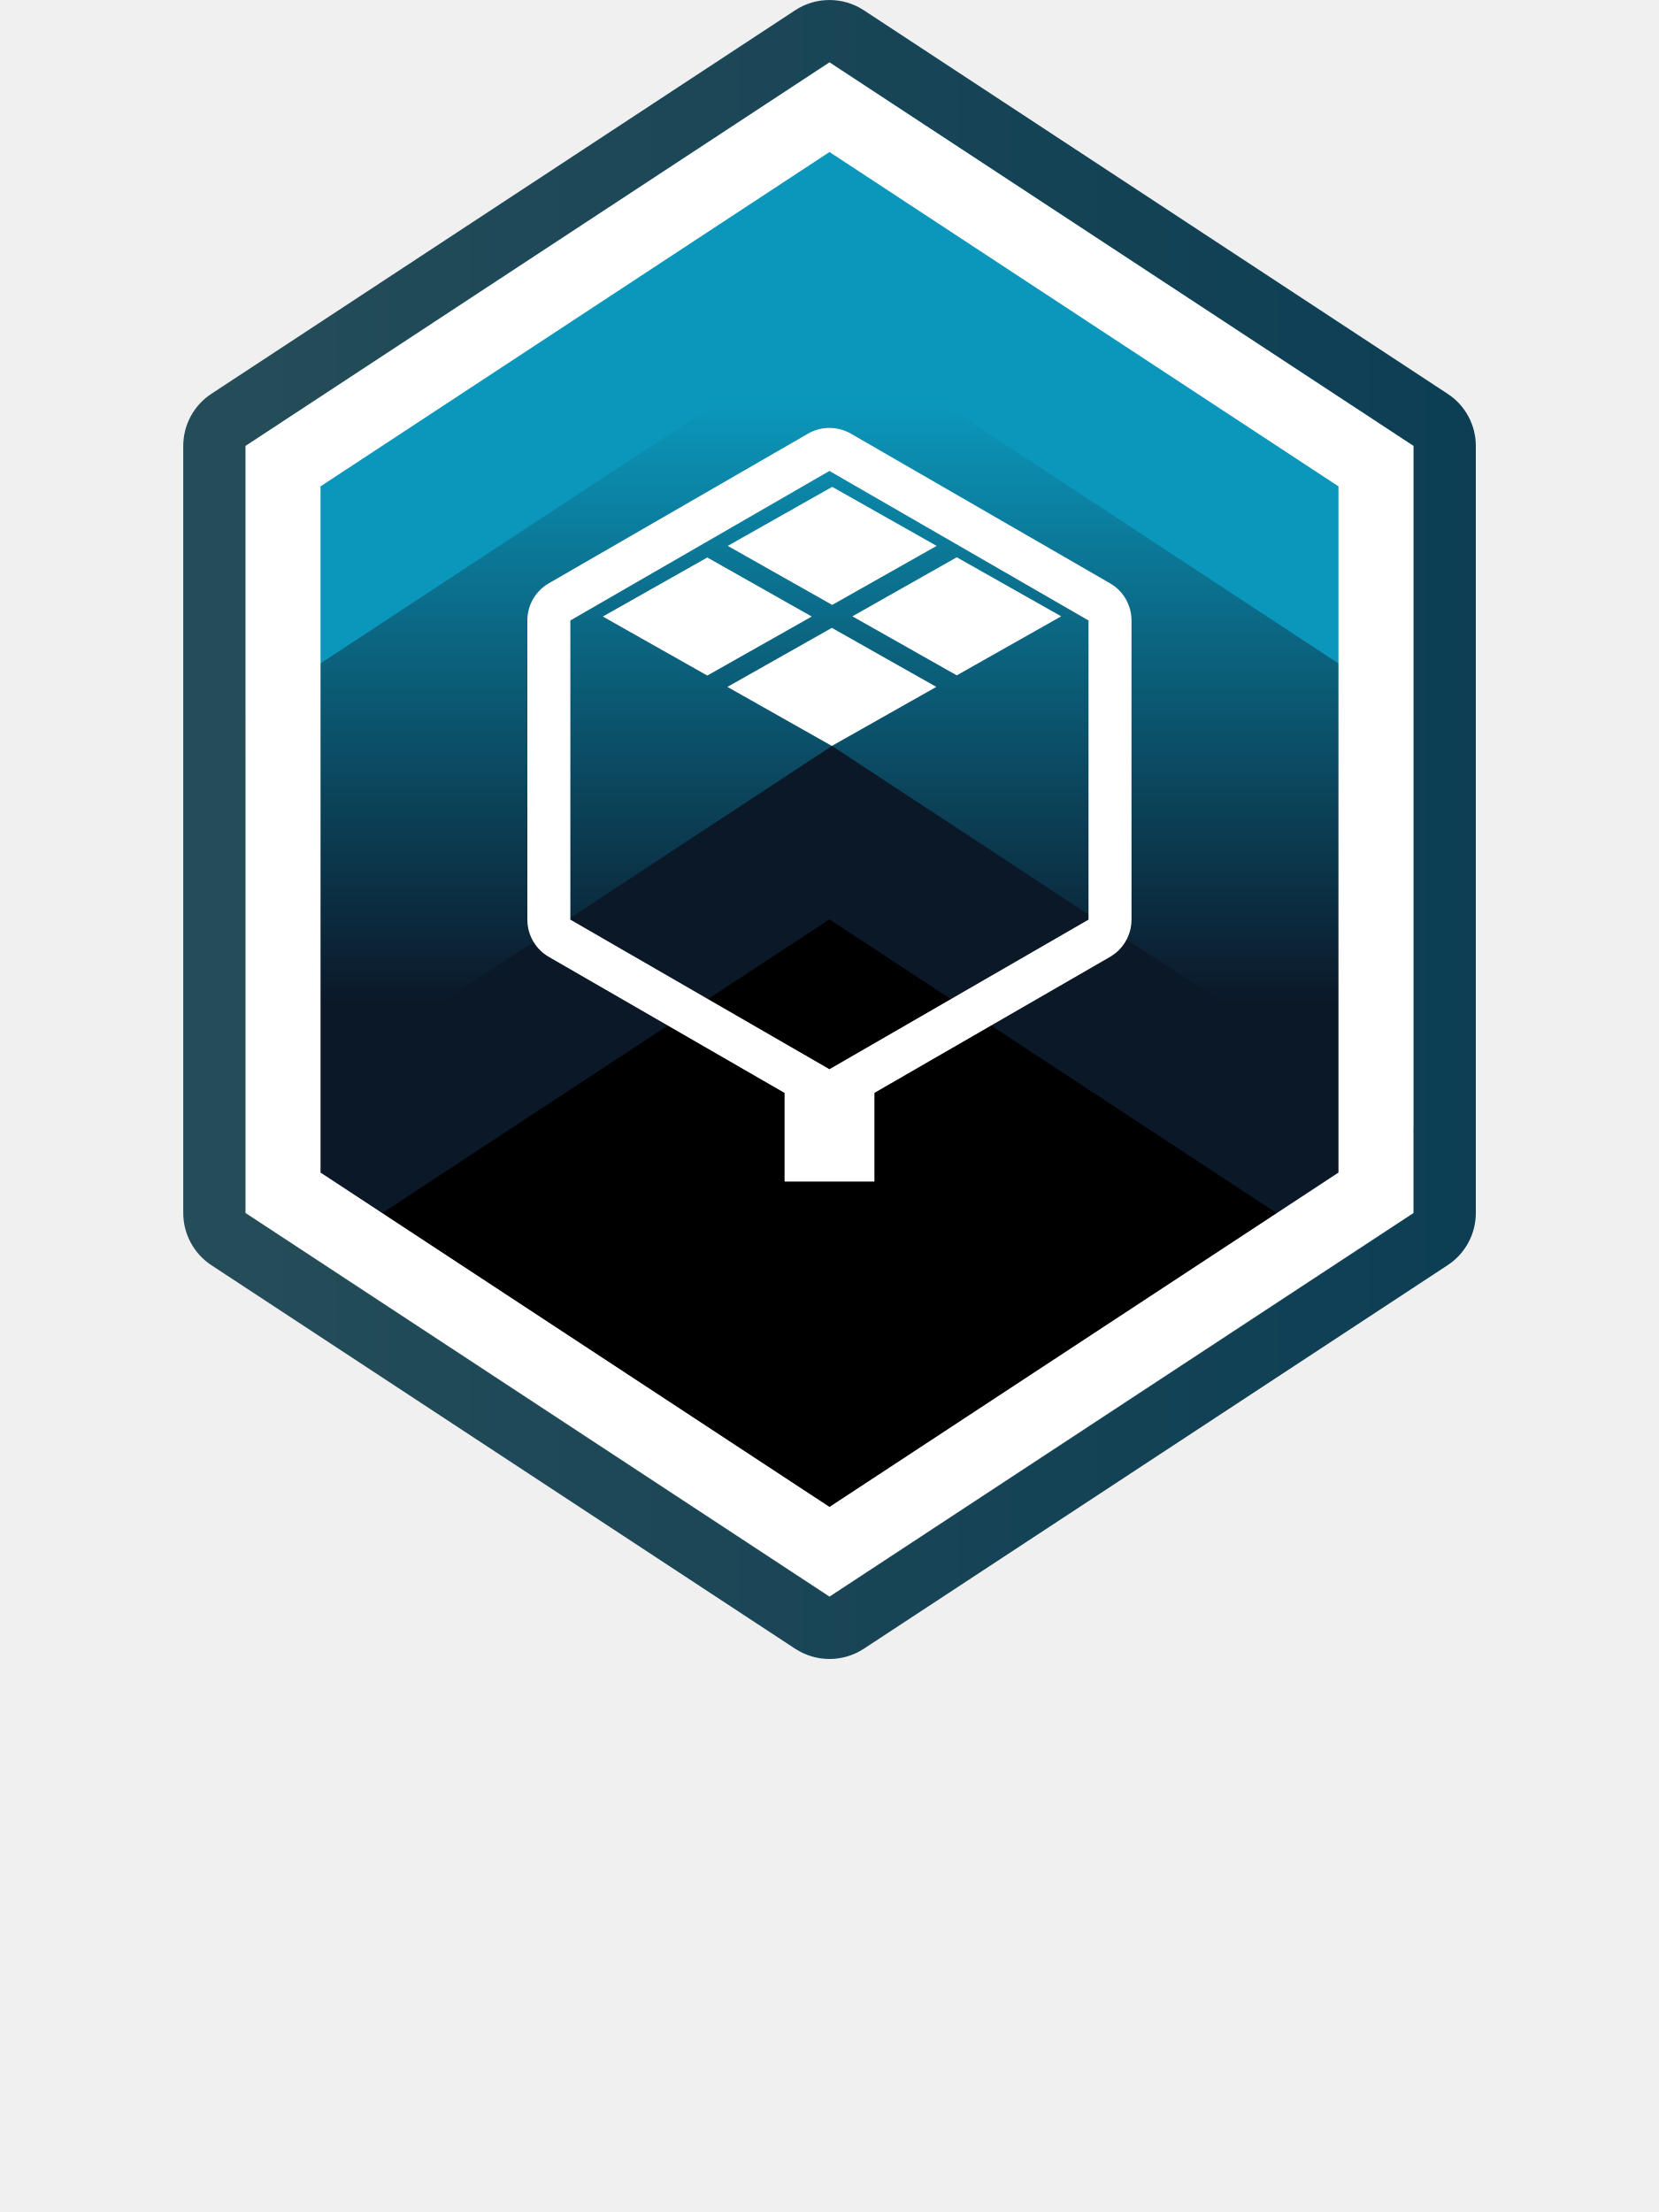
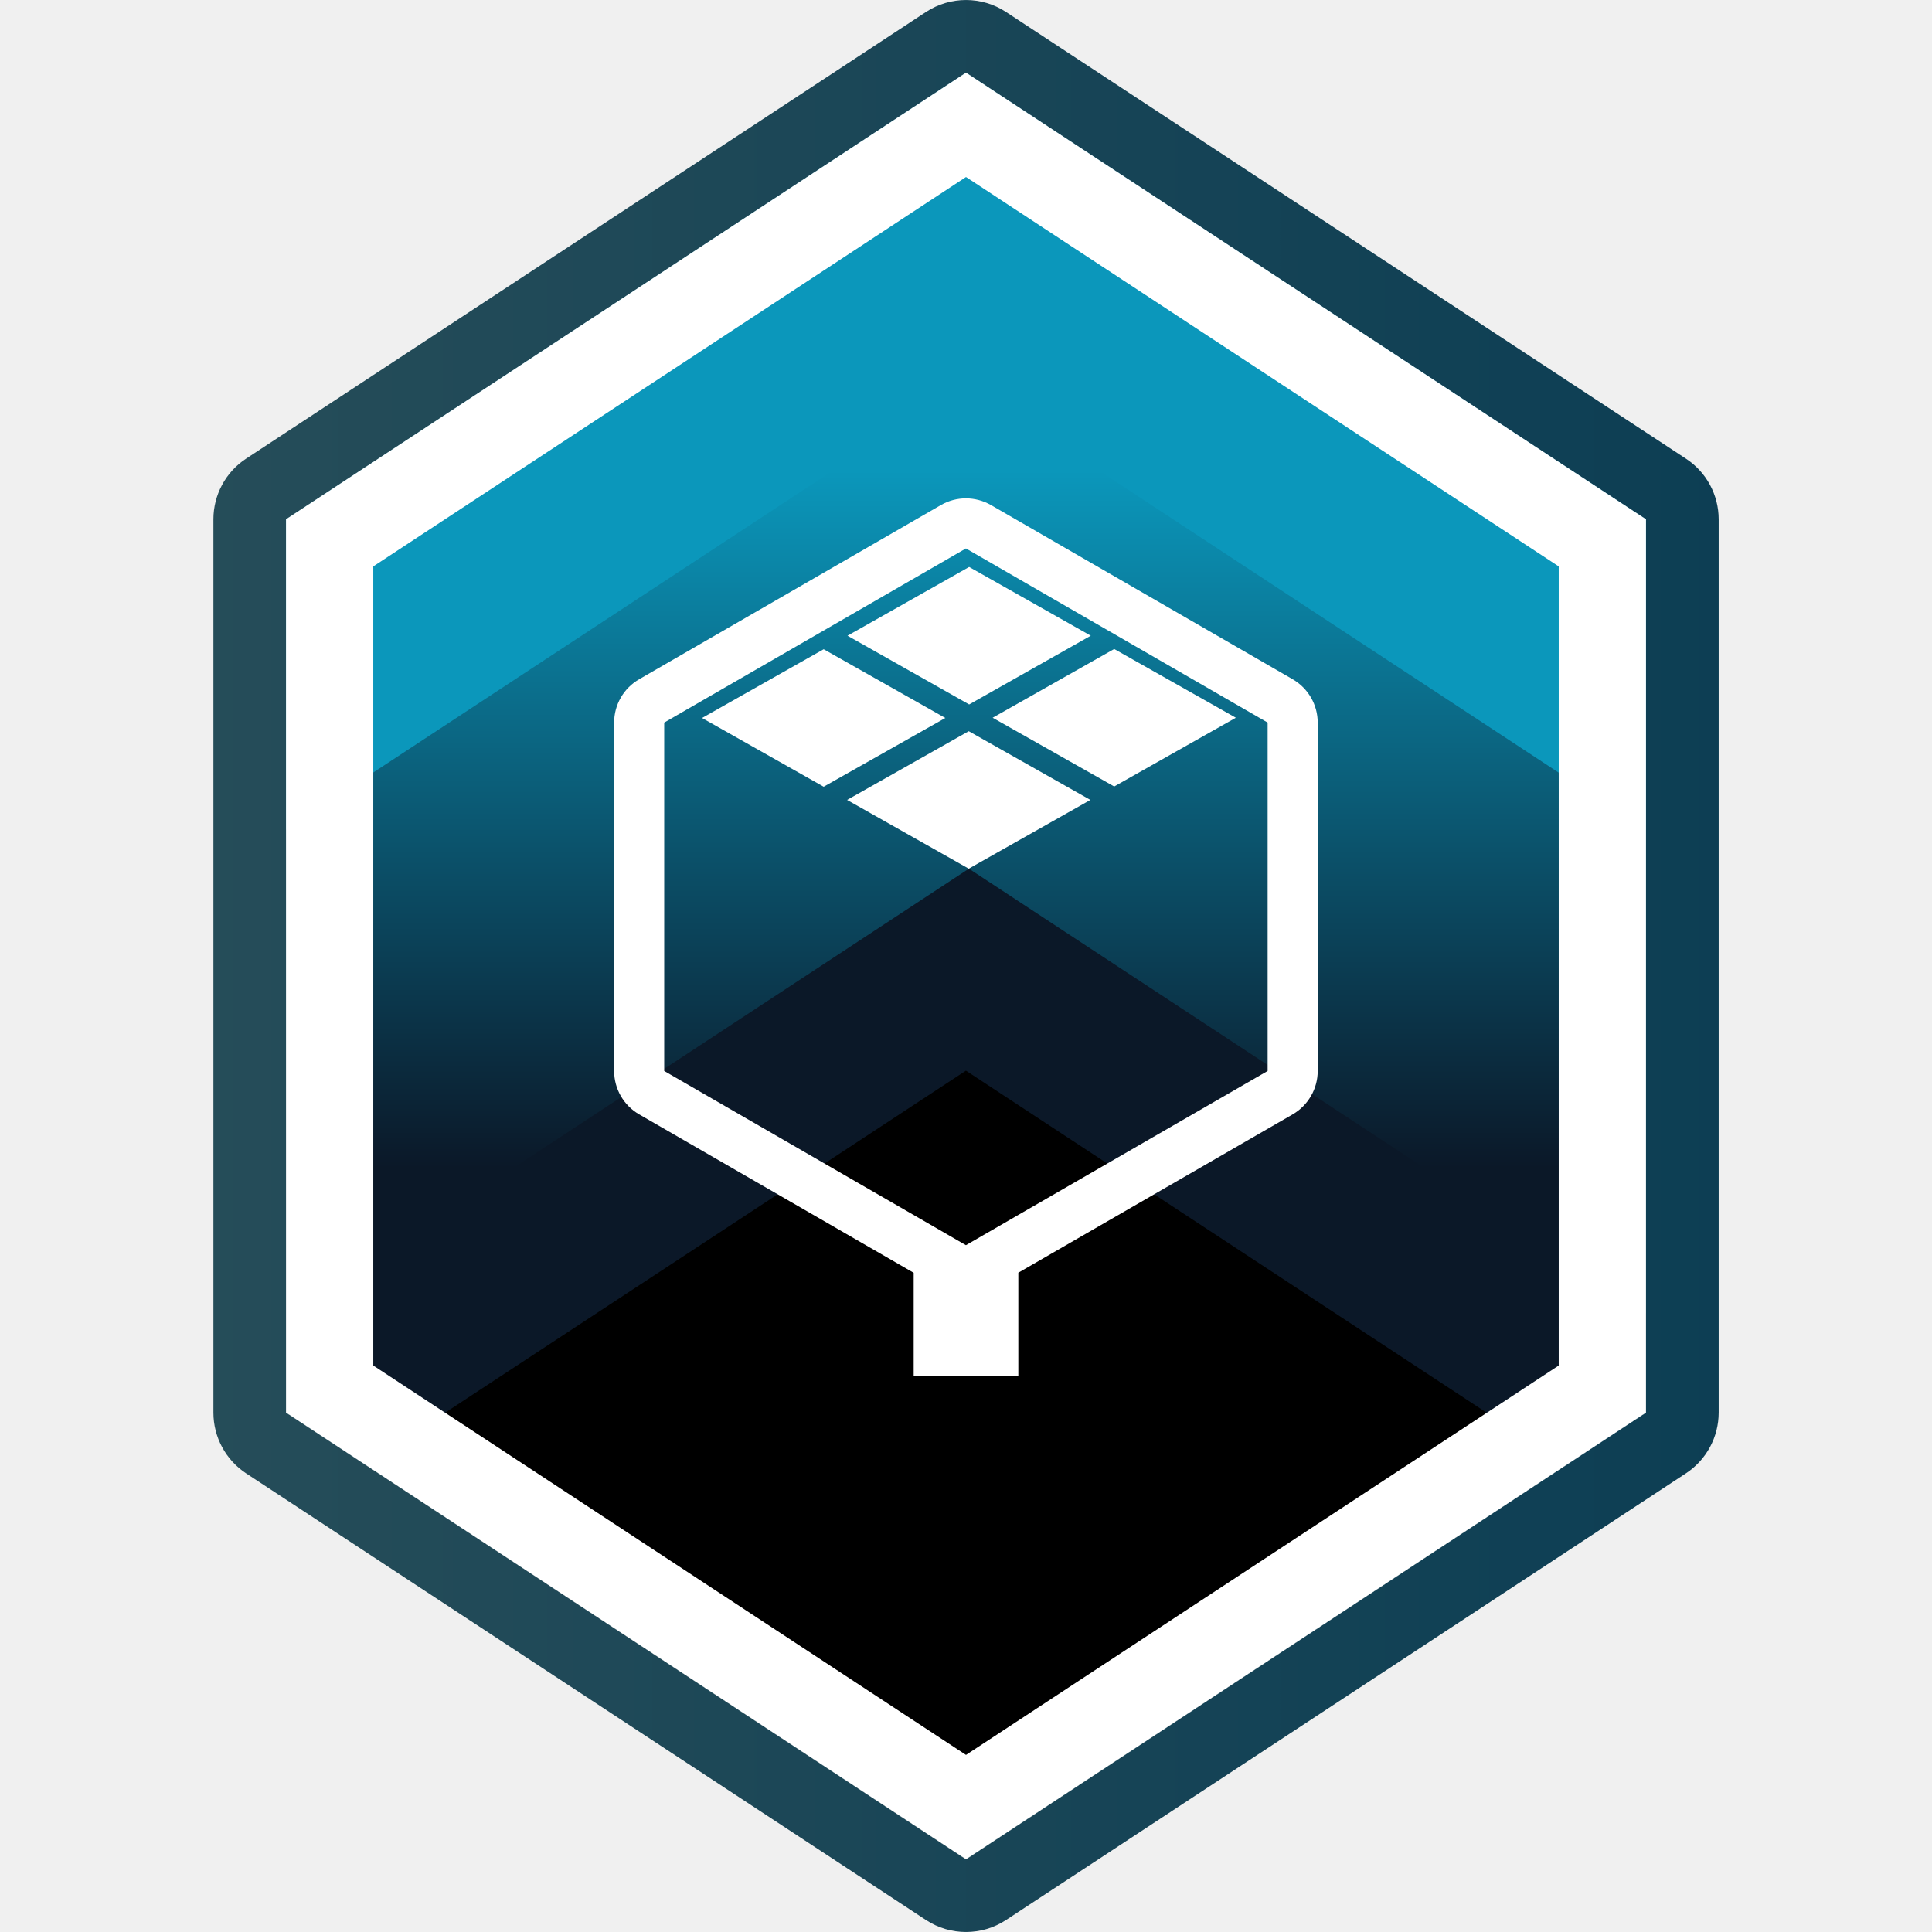
- <svg xmlns="http://www.w3.org/2000/svg" width="100%" height="100%" viewBox="0 0 24 32" fill="none">
+ <svg xmlns="http://www.w3.org/2000/svg" width="100%" height="100%" viewBox="0 0 24 24" fill="none">
  <path fill-rule="evenodd" clip-rule="evenodd" d="M12 0.903L20.447 6.451V17.548L12 23.097L3.553 17.548V6.451L12 0.903Z" fill="#0B97BB" />
  <mask id="mask0_1356_7486" style="mask-type:luminance" maskUnits="userSpaceOnUse" x="3" y="0" width="24" height="100%">
    <path d="M11.999 0.903L20.446 6.451V17.548L11.999 23.097L3.553 17.548V6.451L11.999 0.903Z" fill="white" />
  </mask>
  <g mask="url(#mask0_1356_7486)">
    <path fill-rule="evenodd" clip-rule="evenodd" d="M11.999 4.76L20.445 10.309V21.406L11.999 26.954L3.552 21.406V10.309L11.999 4.76Z" fill="url(#paint0_linear_1356_7486)" />
    <path fill-rule="evenodd" clip-rule="evenodd" d="M12.036 32.985L20.483 27.436V16.34L12.036 10.791L3.59 16.34V27.436L12.036 32.985Z" fill="url(#paint1_linear_1356_7486)" />
    <path fill-rule="evenodd" clip-rule="evenodd" d="M11.999 13.3L20.445 18.848V29.945L11.999 35.494L3.552 29.945V18.848L11.999 13.3Z" fill="black" />
  </g>
  <path fill-rule="evenodd" clip-rule="evenodd" d="M12.496 0.148L20.942 5.697C21.197 5.863 21.35 6.147 21.35 6.451V17.548C21.35 17.852 21.197 18.136 20.942 18.303L12.496 23.852C12.195 24.049 11.805 24.049 11.504 23.852L3.058 18.303C2.804 18.136 2.651 17.852 2.651 17.548V6.451C2.651 6.147 2.804 5.863 3.058 5.697L11.504 0.148C11.805 -0.049 12.195 -0.049 12.496 0.148ZM12 0.903L3.554 6.451V17.548L12 23.097L20.447 17.548V6.451L12 0.903Z" fill="url(#paint2_linear_1356_7486)" />
  <path fill-rule="evenodd" clip-rule="evenodd" d="M12 0.903L20.447 6.451V17.548L12 23.097L3.553 17.548V6.451L12 0.903ZM12 2.199L4.637 7.036V16.963L12 21.8L19.363 16.963V7.036L12 2.199Z" fill="white" />
  <path fill-rule="evenodd" clip-rule="evenodd" d="M16.058 8.438L12.31 6.274C12.117 6.163 11.88 6.163 11.688 6.274L7.94 8.438C7.747 8.549 7.629 8.754 7.629 8.976V13.304C7.629 13.526 7.747 13.732 7.94 13.843L11.35 15.811V17.093H12.65L12.65 15.81L16.058 13.843C16.25 13.732 16.369 13.526 16.369 13.304V8.976C16.369 8.754 16.25 8.549 16.058 8.438ZM8.251 8.976L11.999 6.813L15.747 8.976V13.304L11.999 15.468L8.251 13.304V8.976Z" fill="white" />
  <path d="M10.232 8.065L8.721 8.919L10.232 9.773L11.743 8.919L10.232 8.065Z" fill="white" />
  <path d="M12.034 9.083L10.523 9.937L12.034 10.791L13.545 9.937L12.034 9.083Z" fill="white" />
  <path d="M12.039 7.043L10.528 7.897L12.039 8.751L13.55 7.897L12.039 7.043Z" fill="white" />
  <path d="M13.841 8.062L12.331 8.916L13.841 9.77L15.352 8.916L13.841 8.062Z" fill="white" />
  <defs>
    <linearGradient id="paint0_linear_1356_7486" x1="11.739" y1="5.844" x2="11.739" y2="14.514" gradientUnits="userSpaceOnUse">
      <stop stop-color="#0B97BB" />
      <stop offset="1" stop-color="#0B1828" />
    </linearGradient>
    <linearGradient id="paint1_linear_1356_7486" x1="11.776" y1="31.901" x2="11.776" y2="23.232" gradientUnits="userSpaceOnUse">
      <stop stop-color="#0B97BB" />
      <stop offset="1" stop-color="#0B1828" />
    </linearGradient>
    <linearGradient id="paint2_linear_1356_7486" x1="2.247" y1="12" x2="21.753" y2="12" gradientUnits="userSpaceOnUse">
      <stop stop-color="#264D59" />
      <stop offset="1" stop-color="#0C3E54" />
    </linearGradient>
  </defs>
</svg>
